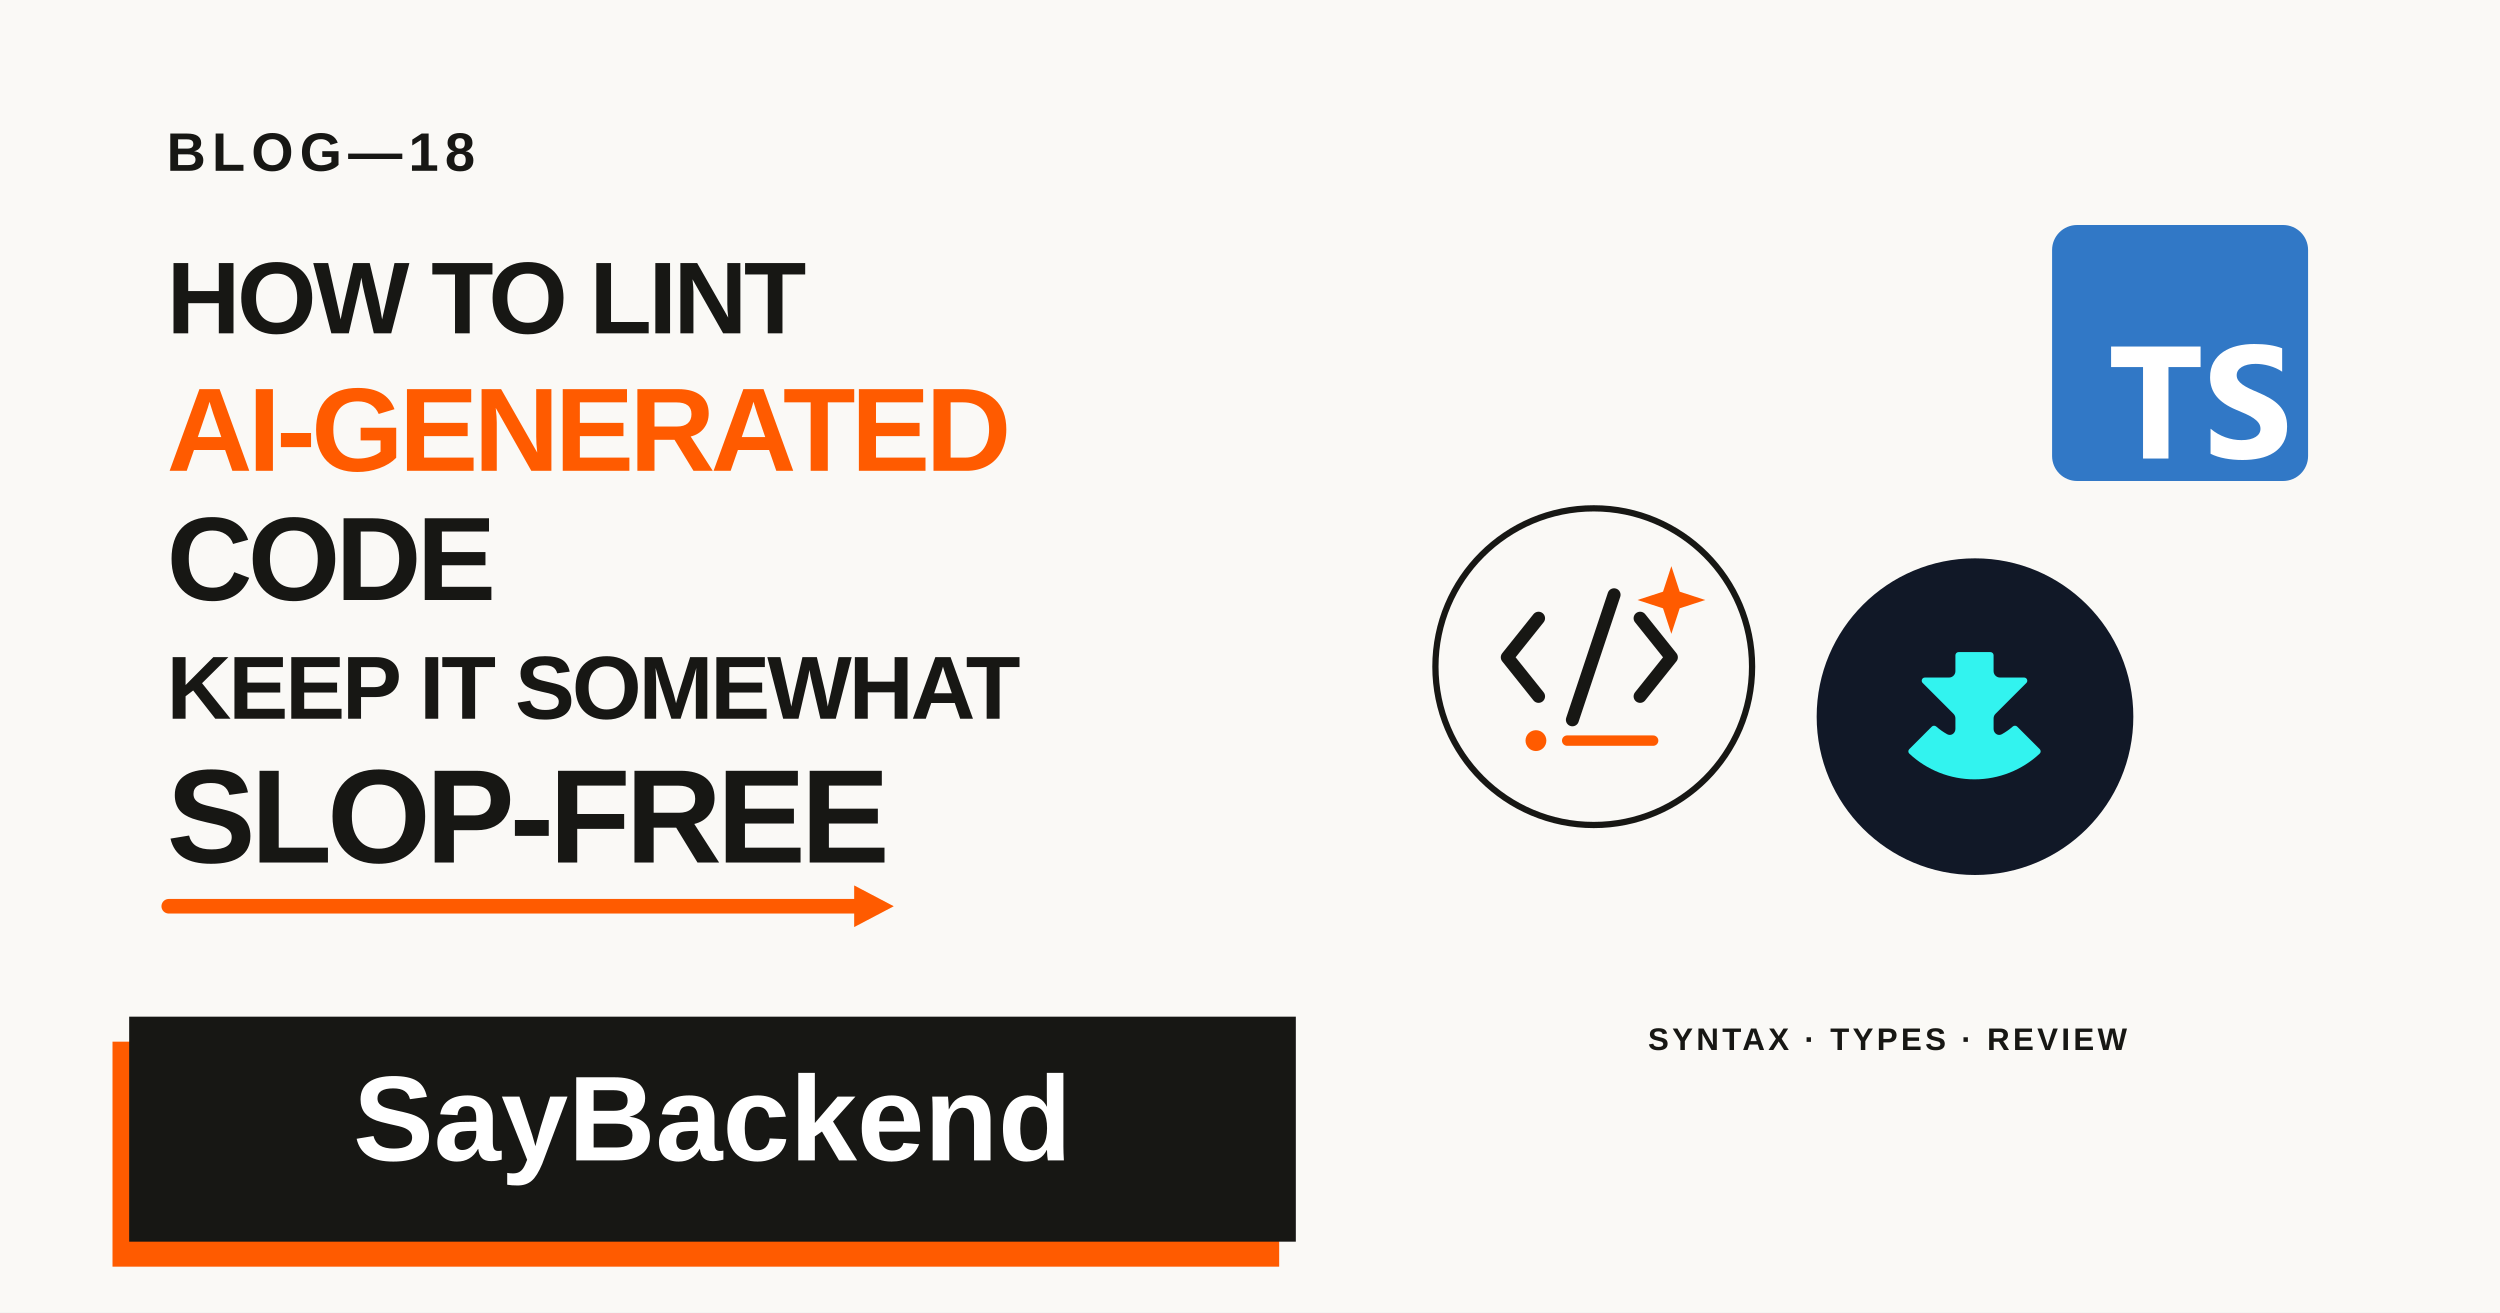
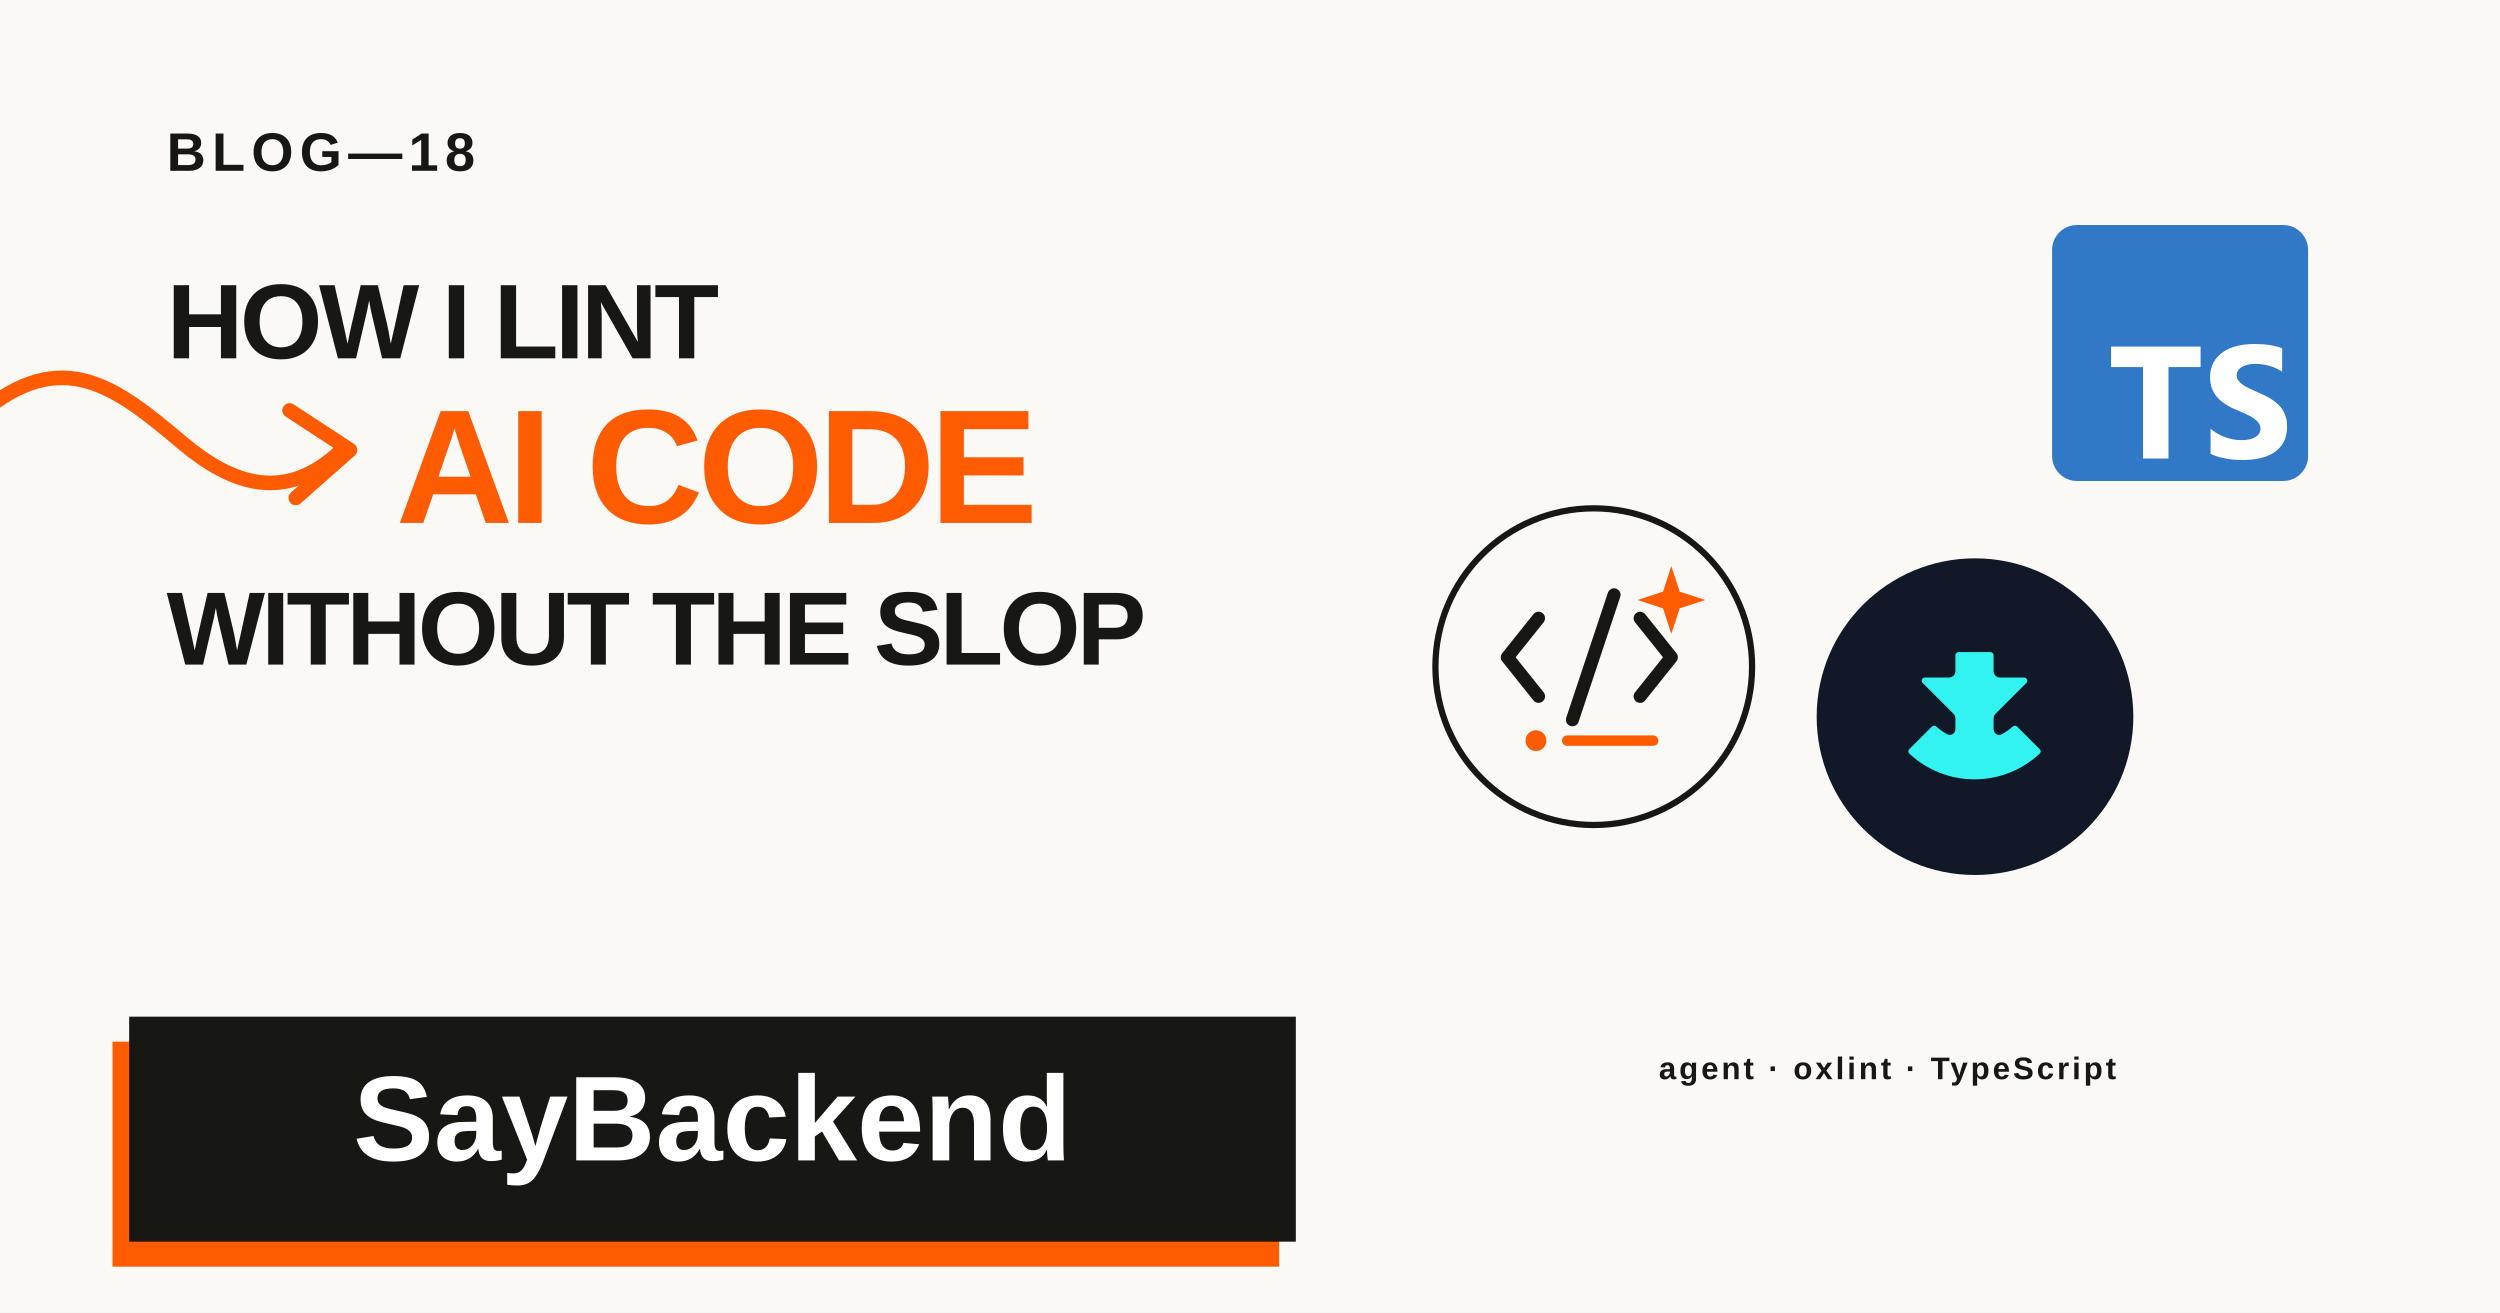
<svg xmlns="http://www.w3.org/2000/svg" width="1200" height="630" fill="none" role="img" aria-labelledby="title desc" viewBox="0 0 1200 630">
  <rect width="1200" height="630" fill="#FAF9F6" />
  <g font-family="Arial, Helvetica, sans-serif">
    <text x="80" y="82" fill="#171714" font-size="26" font-weight="800" letter-spacing="3">BLOG—18</text>
-     <text x="80" y="160" fill="#171714" font-size="49" font-weight="900" letter-spacing="-1.6">HOW TO LINT</text>
-     <text x="80" y="226" fill="#FF5B00" font-size="57" font-weight="900" letter-spacing="-2.2">AI-GENERATED</text>
-     <text x="80" y="288" fill="#171714" font-size="57" font-weight="900" letter-spacing="-2.2">CODE</text>
-     <text x="80" y="345" fill="#171714" font-size="43" font-weight="900" letter-spacing="-1.4">KEEP IT SOMEWHAT</text>
-     <text x="80" y="414" fill="#171714" font-size="64" font-weight="900" letter-spacing="-2.4">SLOP-FREE</text>
-     <path stroke="#FF5B00" stroke-linecap="round" stroke-width="7" d="M81 435h330" />
-     <path fill="#FF5B00" d="m410 425 19 10-19 10z" />
+     <text x="80" y="172" fill="#171714" font-size="51" font-weight="900" letter-spacing="-1.7">HOW I LINT</text>
+     <text x="190" y="251" fill="#FF5B00" font-size="78" font-weight="900" letter-spacing="-2.8">AI CODE</text>
+     <text x="80" y="319" fill="#171714" font-size="50" font-weight="900" letter-spacing="-1.8">WITHOUT THE SLOP</text>
+     <path stroke="#FF5B00" stroke-linecap="round" stroke-linejoin="round" stroke-width="7" d="M-10 199c40-34 66-13 98 14 24 20 49 28 75 4" />
+     <path stroke="#FF5B00" stroke-linecap="round" stroke-linejoin="round" stroke-width="7" d="m139 197 29 19-26 23" />
    <g transform="translate(716 268) scale(1.25)">
      <path stroke="#171714" stroke-linecap="round" stroke-linejoin="round" stroke-width="5" d="m18 23-12 15 12 15M57 23l12 15-12 15M47 14 31 62" />
      <path fill="#FF5B00" d="m69 3 3.2 9.8L82 16l-9.8 3.2L69 29l-3.2-9.8L56 16l9.8-3.2L69 3Z" />
      <circle cx="17" cy="70" r="4" fill="#FF5B00" />
      <path stroke="#FF5B00" stroke-linecap="round" stroke-width="4" d="M29 70h33" />
    </g>
    <circle cx="765" cy="320" r="76" stroke="#171714" stroke-width="3" />
    <circle cx="948" cy="344" r="76" fill="#111827" />
    <g transform="translate(916 313) scale(1.35)">
      <path fill="#32F3EF" d="M30.316 6.789c0 1.249 1.013 2.262 2.262 2.262h8.583c1.008 0 1.512 1.219.799 1.93L30.978 21.963a2.262 2.262 0 0 0-.664 1.6v3.755c0 1.562 1.549 2.645 2.919 1.9a22.7 22.7 0 0 0 3.869-2.727c.465-.416 1.18-.42 1.622.024l7.999 7.998c.441.442.443 1.159-.013 1.585a33.88 33.88 0 0 1-23.184 9.153A33.88 33.88 0 0 1 .343 36.098c-.456-.426-.454-1.143-.013-1.585l7.999-7.998c.441-.442 1.157-.44 1.622-.024a22.7 22.7 0 0 0 3.869 2.727c1.372.745 2.919-.338 2.919-1.9v-3.755c0-.601-.239-1.176-.664-1.6L5.093 10.981c-.713-.713-.209-1.93.8-1.93h8.582a2.262 2.262 0 0 0 2.262-2.262V1.132C16.737.507 17.243 0 17.868 0h11.311c.625 0 1.131.507 1.131 1.132v5.657h.006Z" />
    </g>
    <g transform="translate(985 108) scale(.24)">
      <rect width="512" height="512" fill="#3178C6" rx="50" />
      <path fill="#FFF" fill-rule="evenodd" d="M316.939 407.424v50.061c8.138 4.172 17.763 7.3 28.875 9.386S368.637 470 380.949 470c11.999 0 23.397-1.147 34.196-3.442 10.799-2.294 20.268-6.075 28.406-11.342 8.138-5.266 14.581-12.15 19.328-20.65S470 415.559 470 403.044c0-9.074-1.356-17.026-4.069-23.857s-6.625-12.906-11.738-18.225c-5.112-5.319-11.242-10.091-18.389-14.315s-15.207-8.213-24.18-11.967c-6.573-2.712-12.468-5.345-17.685-7.9-5.217-2.556-9.651-5.163-13.303-7.822-3.652-2.66-6.469-5.476-8.451-8.448-1.982-2.973-2.974-6.336-2.974-10.091 0-3.441.887-6.544 2.661-9.308s4.278-5.136 7.512-7.118c3.235-1.981 7.199-3.52 11.894-4.615 4.696-1.095 9.912-1.642 15.651-1.642 4.173 0 8.581.313 13.224.938 4.643.626 9.312 1.591 14.008 2.894 4.695 1.304 9.259 2.947 13.694 4.928 4.434 1.982 8.529 4.276 12.285 6.884v-46.776c-7.616-2.92-15.937-5.084-24.962-6.492S415.797 238 404.112 238c-11.895 0-23.163 1.278-33.805 3.833s-20.006 6.544-28.093 11.967c-8.086 5.424-14.476 12.333-19.171 20.729-4.695 8.395-7.043 18.433-7.043 30.114 0 14.914 4.304 27.638 12.912 38.172 8.607 10.533 21.675 19.45 39.204 26.751 6.886 2.816 13.303 5.579 19.25 8.291s11.086 5.528 15.415 8.448c4.33 2.92 7.747 6.101 10.252 9.543 2.504 3.441 3.756 7.352 3.756 11.733 0 3.233-.783 6.231-2.348 8.995s-3.939 5.162-7.121 7.196-7.147 3.624-11.894 4.771c-4.748 1.148-10.303 1.721-16.668 1.721-10.851 0-21.597-1.903-32.24-5.71-10.642-3.806-20.502-9.516-29.579-17.13ZM232.78 284.082H297V243H118v41.082h63.906V467h50.874V284.082Z" clip-rule="evenodd" />
    </g>
    <rect width="560" height="108" x="54" y="500" fill="#FF5B00" />
    <rect width="560" height="108" x="62" y="488" fill="#171714" />
    <text x="342" y="557" fill="#FFF" font-size="58" font-weight="900" text-anchor="middle">SayBackend</text>
-     <text x="906" y="504" fill="#171714" font-size="15" font-weight="800" letter-spacing="1.6" text-anchor="middle">SYNTAX · TYPES · REVIEW</text>
+     <text x="906" y="518" fill="#171714" font-size="15" font-weight="800" letter-spacing="1.4" text-anchor="middle">agent · oxlint · TypeScript</text>
  </g>
</svg>
